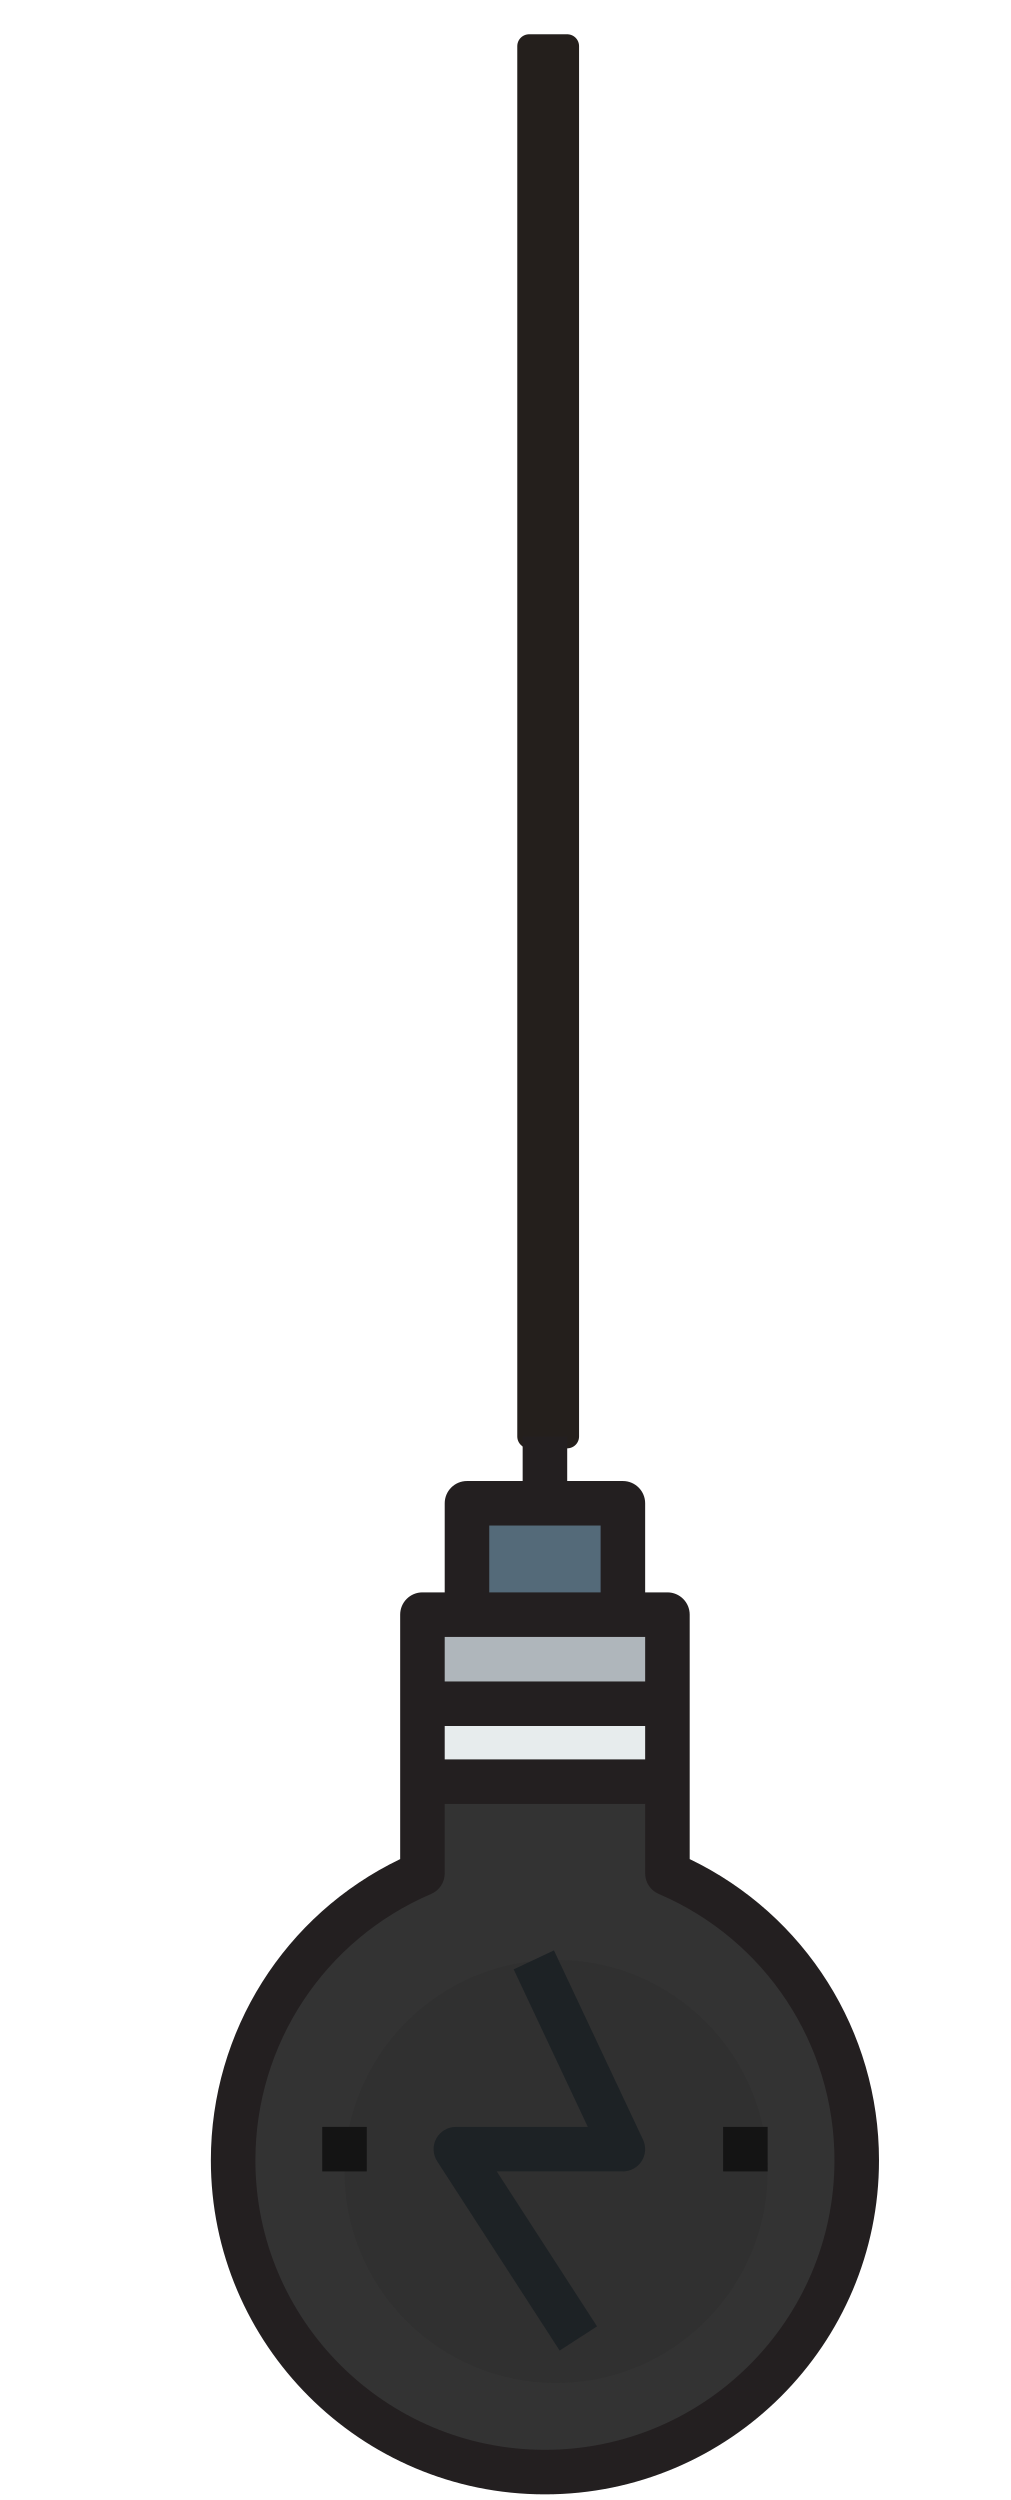
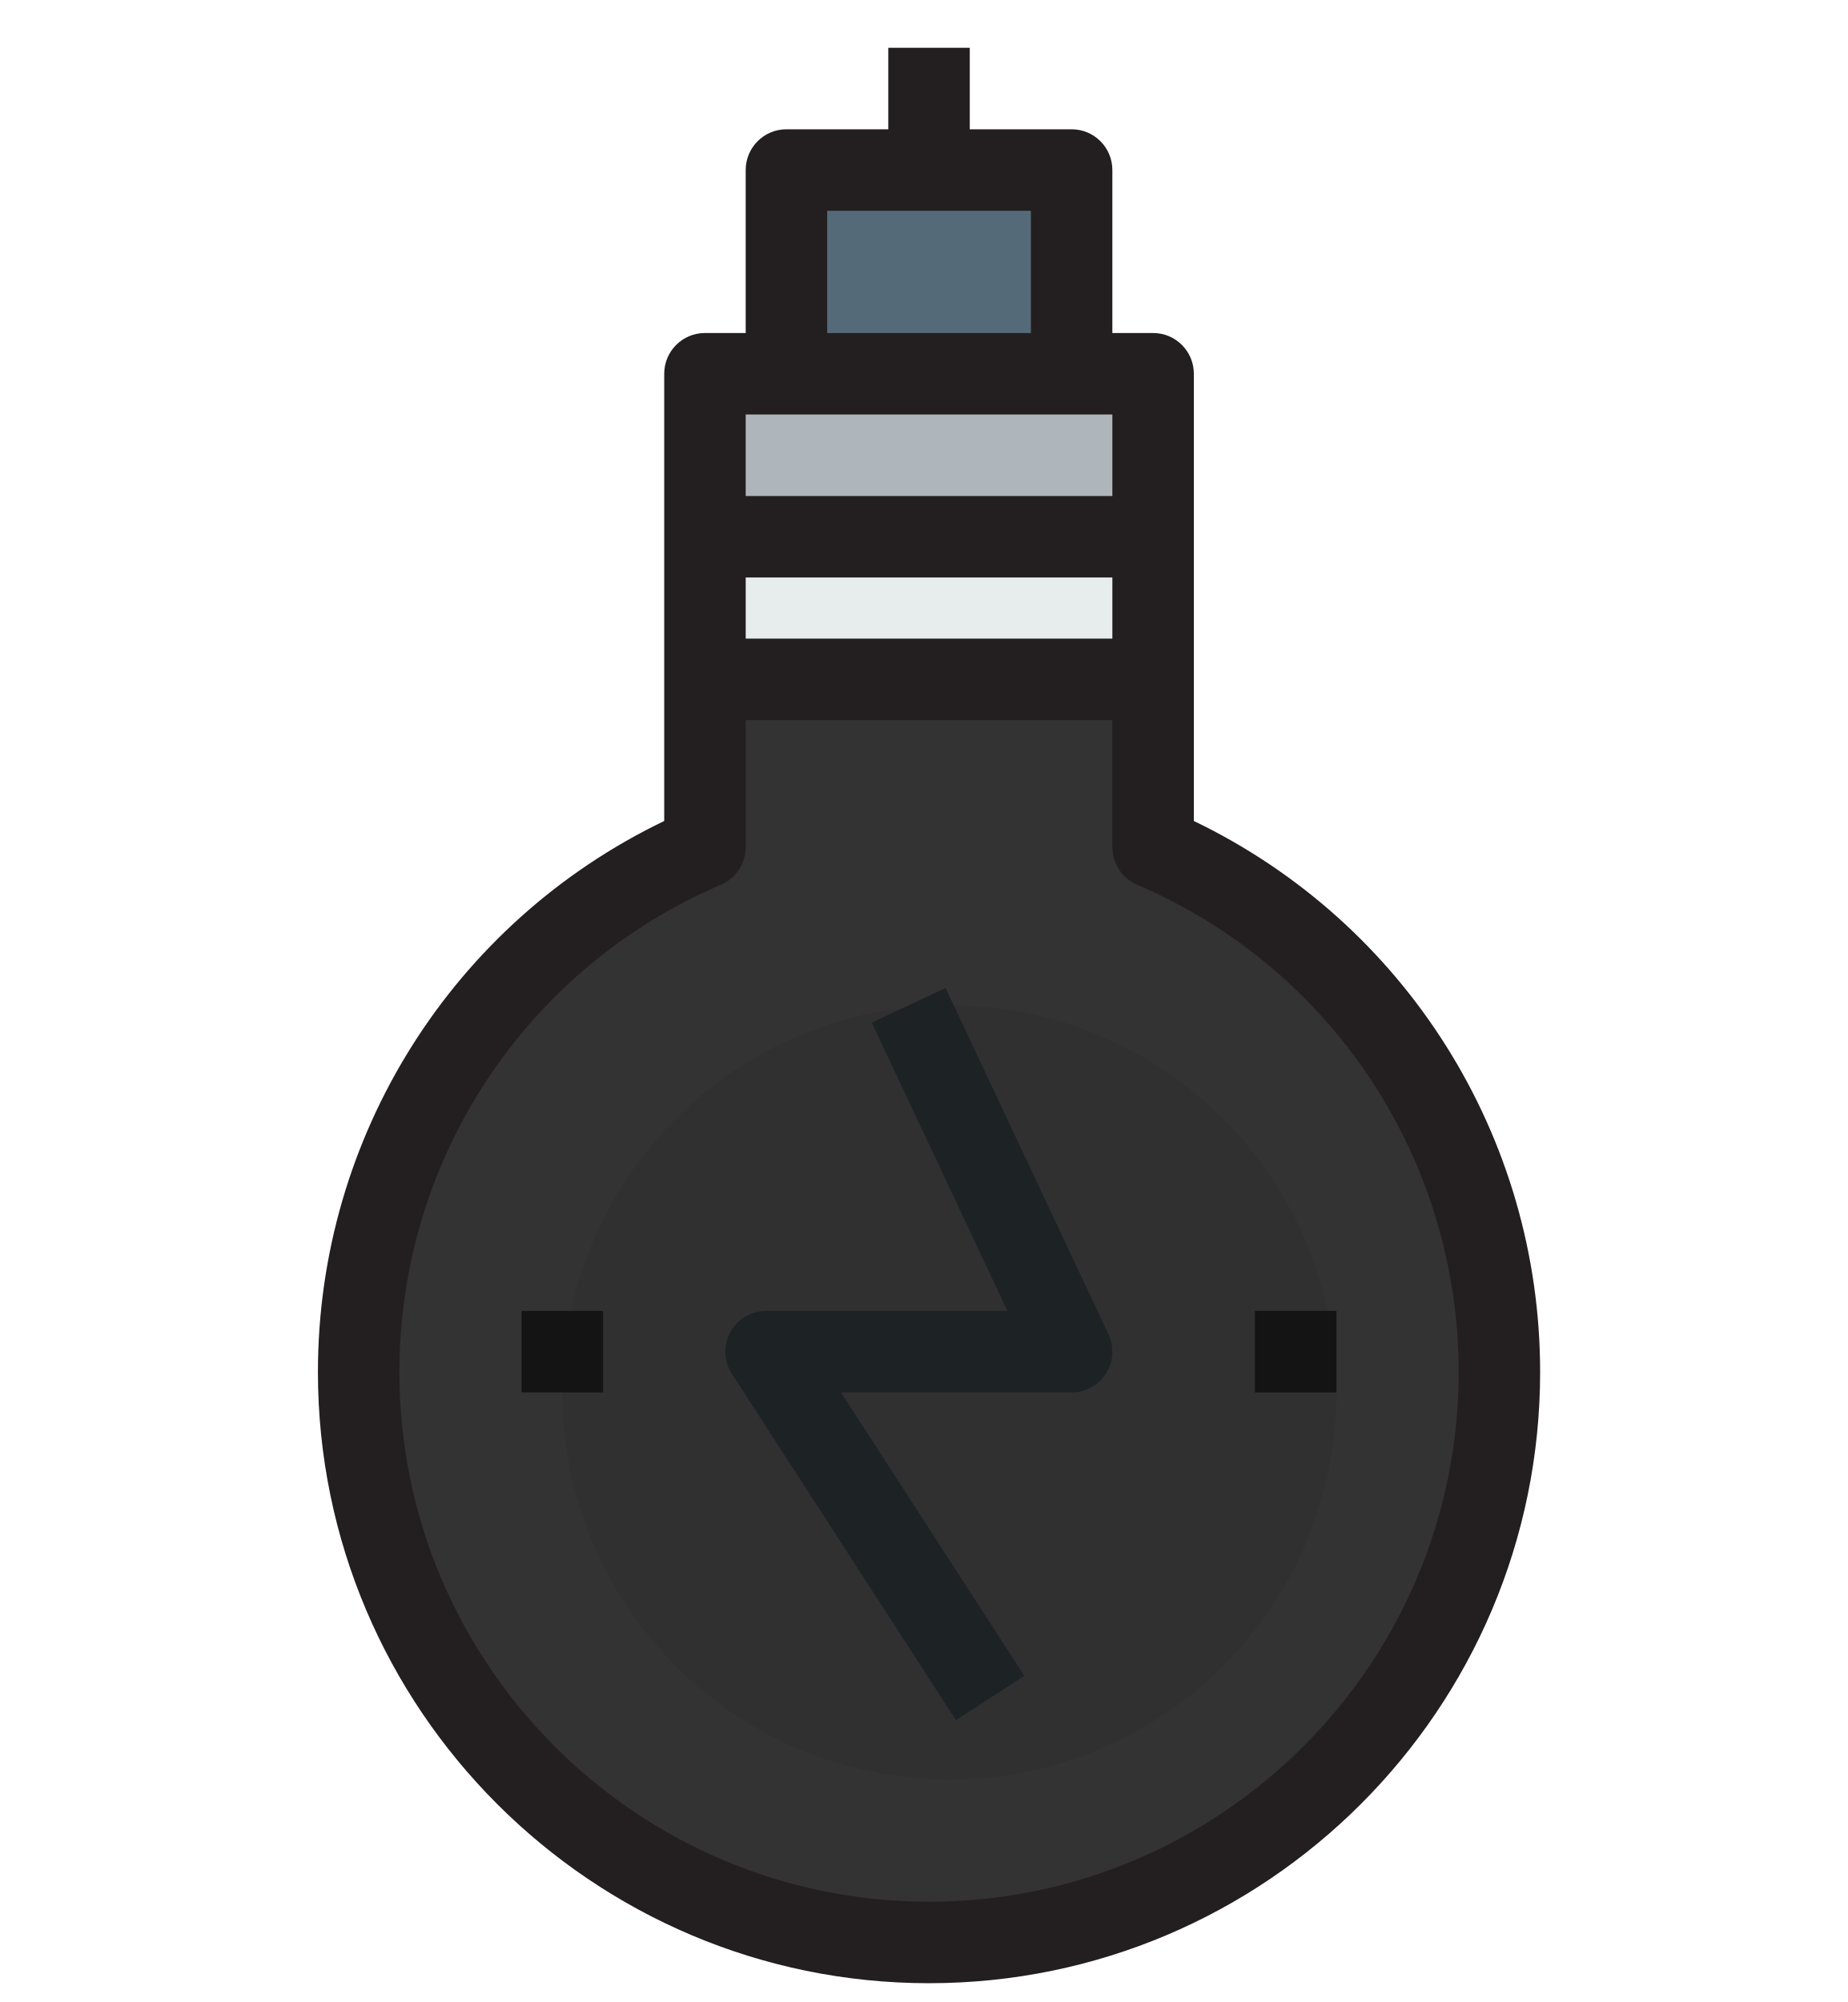
- <svg xmlns="http://www.w3.org/2000/svg" version="1.1" id="Layer_1" x="0px" y="0px" viewBox="0 0 453.543 1122.52" xml:space="preserve" width="120mm" height="297mm">
+ <svg xmlns="http://www.w3.org/2000/svg" version="1.1" id="Layer_1" x="0px" y="0px" viewBox="0 0 453.543 491.339" xml:space="preserve" width="120mm" height="130mm">
  <defs id="defs60">
	

		
		
	
			
			
			
			
			
		
			
			
			
			
		</defs>
-   <g id="g27" transform="translate(0,647.5197)">
+   <g id="g27" transform="translate(0,16.33856)">
</g>
-   <g id="g29" transform="translate(0,647.5197)">
+   <g id="g29" transform="translate(0,16.33856)">
</g>
-   <g id="g31" transform="translate(0,647.5197)">
+   <g id="g31" transform="translate(0,16.33856)">
</g>
-   <g id="g33" transform="translate(0,647.5197)">
+   <g id="g33" transform="translate(0,16.33856)">
</g>
-   <g id="g35" transform="translate(0,647.5197)">
+   <g id="g35" transform="translate(0,16.33856)">
</g>
-   <g id="g37" transform="translate(0,647.5197)">
+   <g id="g37" transform="translate(0,16.33856)">
</g>
-   <g id="g39" transform="translate(0,647.5197)">
+   <g id="g39" transform="translate(0,16.33856)">
</g>
-   <g id="g41" transform="translate(0,647.5197)">
+   <g id="g41" transform="translate(0,16.33856)">
</g>
-   <g id="g43" transform="translate(0,647.5197)">
+   <g id="g43" transform="translate(0,16.33856)">
</g>
-   <g id="g45" transform="translate(0,647.5197)">
+   <g id="g45" transform="translate(0,16.33856)">
</g>
-   <g id="g47" transform="translate(0,647.5197)">
+   <g id="g47" transform="translate(0,16.33856)">
</g>
-   <g id="g49" transform="translate(0,647.5197)">
+   <g id="g49" transform="translate(0,16.33856)">
</g>
-   <g id="g51" transform="translate(0,647.5197)">
+   <g id="g51" transform="translate(0,16.33856)">
</g>
-   <g id="g53" transform="translate(0,647.5197)">
+   <g id="g53" transform="translate(0,16.33856)">
</g>
-   <g id="g55" transform="translate(0,647.5197)">
+   <g id="g55" transform="translate(0,16.33856)">
</g>
-   <g id="g897">
-     <rect y="20.711" x="237.581" height="624.279" width="17.097" id="rect856" style="opacity:1;fill:#241f1c;fill-opacity:1;fill-rule:evenodd;stroke:#241f1c;stroke-width:10.645;stroke-linecap:round;stroke-linejoin:round;stroke-miterlimit:4;stroke-dasharray:none;stroke-opacity:1" />
+   <g id="g871" transform="translate(-16.64183,-633.2613)">
    <rect transform="scale(1,-1)" x="214.678" y="-729.99" style="fill:#546a79" width="70" height="50" id="rect2" />
-     <polygon transform="matrix(1,0,0,-1,12.17825,1124.989)" style="fill:#afb6bb" points="272.5,395 202.5,395 182.5,395 182.5,355 292.5,355 292.5,395 " id="polygon4" />
+     <polygon transform="matrix(1,0,0,-1,12.17825,1124.989)" style="fill:#afb6bb" points="182.5,395 182.5,355 292.5,355 292.5,395 272.5,395 202.5,395 " id="polygon4" />
    <rect transform="scale(1,-1)" x="194.678" y="-804.99" style="fill:#e7eced" width="110" height="35" id="rect6" />
    <path style="fill:#333333;fill-opacity:1" d="m 389.678,974.99 c 0,-57.798 -35,-107.402 -85,-128.799 v -41.201 h -110 v 41.201 c -50,21.396 -85,71.001 -85,128.799 0,77.3 62.695,140 140,140 77.305,0 140,-62.7 140,-140 z" id="path8" />
    <path style="fill:#303030;fill-opacity:1" d="m 344.678,974.99 c 0,-52.466 -42.529,-95 -95,-95 -52.461,0 -95,42.534 -95,95 0,52.466 42.539,95 95,95 52.471,0 95,-42.534 95,-95 z" id="path10" />
    <path style="fill:#231f20" d="m 244.678,1119.989 c -82.71,0 -150,-67.29 -150,-150 0,-57.925 33.147,-110.298 85,-135.238 v -109.762 c 0,-5.523 4.477,-10 10,-10 h 10 v -40 c 0,-5.523 4.477,-10 10,-10 h 25 v -20 h 20 v 20 h 25 c 5.522,0 10,4.477 10,10 v 40 h 10 c 5.522,0 10,4.477 10,10 v 109.762 c 51.853,24.939 85,77.313 85,135.238 0,82.71 -67.29,150 -150,150 z m -45,-330 h 90 v -15 h -90 z m 70,-105 h -50 v 30 h 50 z m 20,50 h -10 -70 -10 v 20 h 90 z m 6.065,115.395 c -3.679,-1.574 -6.065,-5.191 -6.065,-9.193 v -31.202 h -90 v 31.201 c 0,4.002 -2.387,7.619 -6.065,9.193 -47.952,20.52 -78.935,67.468 -78.935,119.606 0,71.682 58.317,130 130,130 71.683,0 130,-58.318 130,-130 0,-52.138 -30.983,-99.086 -78.935,-119.605 z" id="path14" />
    <path style="fill:#1d2225;fill-opacity:1" d="m 279.678,974.99 h -56.618 l 45.014,69.567 -16.791,10.865 -55,-85 c -1.99,-3.076 -2.14,-6.994 -0.389,-10.211 1.751,-3.218 5.121,-5.221 8.784,-5.221 h 59.242 l -33.29,-70.742 18.096,-8.516 40,85 c 1.458,3.098 1.229,6.726 -0.605,9.616 -1.834,2.891 -5.019,4.642 -8.443,4.642 z" id="path16" />
    <rect transform="scale(1,-1)" x="144.678" y="-974.99" style="fill:#141414;fill-opacity:1" width="20" height="20" id="rect18" />
    <rect transform="scale(1,-1)" x="324.678" y="-974.99" style="fill:#141414;fill-opacity:1" width="20" height="20" id="rect20" />
  </g>
-   <g id="g27-3" transform="translate(13.50359,651.3149)">
+   <g id="g27-3" transform="translate(13.50359,20.13377)">
</g>
-   <g id="g29-5" transform="translate(13.50359,651.3149)">
+   <g id="g29-5" transform="translate(13.50359,20.13377)">
</g>
-   <g id="g31-6" transform="translate(13.50359,651.3149)">
+   <g id="g31-6" transform="translate(13.50359,20.13377)">
</g>
-   <g id="g33-2" transform="translate(13.50359,651.3149)">
+   <g id="g33-2" transform="translate(13.50359,20.13377)">
</g>
-   <g id="g35-9" transform="translate(13.50359,651.3149)">
+   <g id="g35-9" transform="translate(13.50359,20.13377)">
</g>
-   <g id="g37-1" transform="translate(13.50359,651.3149)">
+   <g id="g37-1" transform="translate(13.50359,20.13377)">
</g>
-   <g id="g39-2" transform="translate(13.50359,651.3149)">
+   <g id="g39-2" transform="translate(13.50359,20.13377)">
</g>
-   <g id="g41-7" transform="translate(13.50359,651.3149)">
+   <g id="g41-7" transform="translate(13.50359,20.13377)">
</g>
-   <g id="g43-0" transform="translate(13.50359,651.3149)">
+   <g id="g43-0" transform="translate(13.50359,20.13377)">
</g>
-   <g id="g45-9" transform="translate(13.50359,651.3149)">
+   <g id="g45-9" transform="translate(13.50359,20.13377)">
</g>
-   <g id="g47-3" transform="translate(13.50359,651.3149)">
+   <g id="g47-3" transform="translate(13.50359,20.13377)">
</g>
-   <g id="g49-6" transform="translate(13.50359,651.3149)">
+   <g id="g49-6" transform="translate(13.50359,20.13377)">
</g>
-   <g id="g51-0" transform="translate(13.50359,651.3149)">
+   <g id="g51-0" transform="translate(13.50359,20.13377)">
</g>
-   <g id="g53-6" transform="translate(13.50359,651.3149)">
+   <g id="g53-6" transform="translate(13.50359,20.13377)">
</g>
-   <g id="g55-2" transform="translate(13.50359,651.3149)">
+   <g id="g55-2" transform="translate(13.50359,20.13377)">
</g>
</svg>
